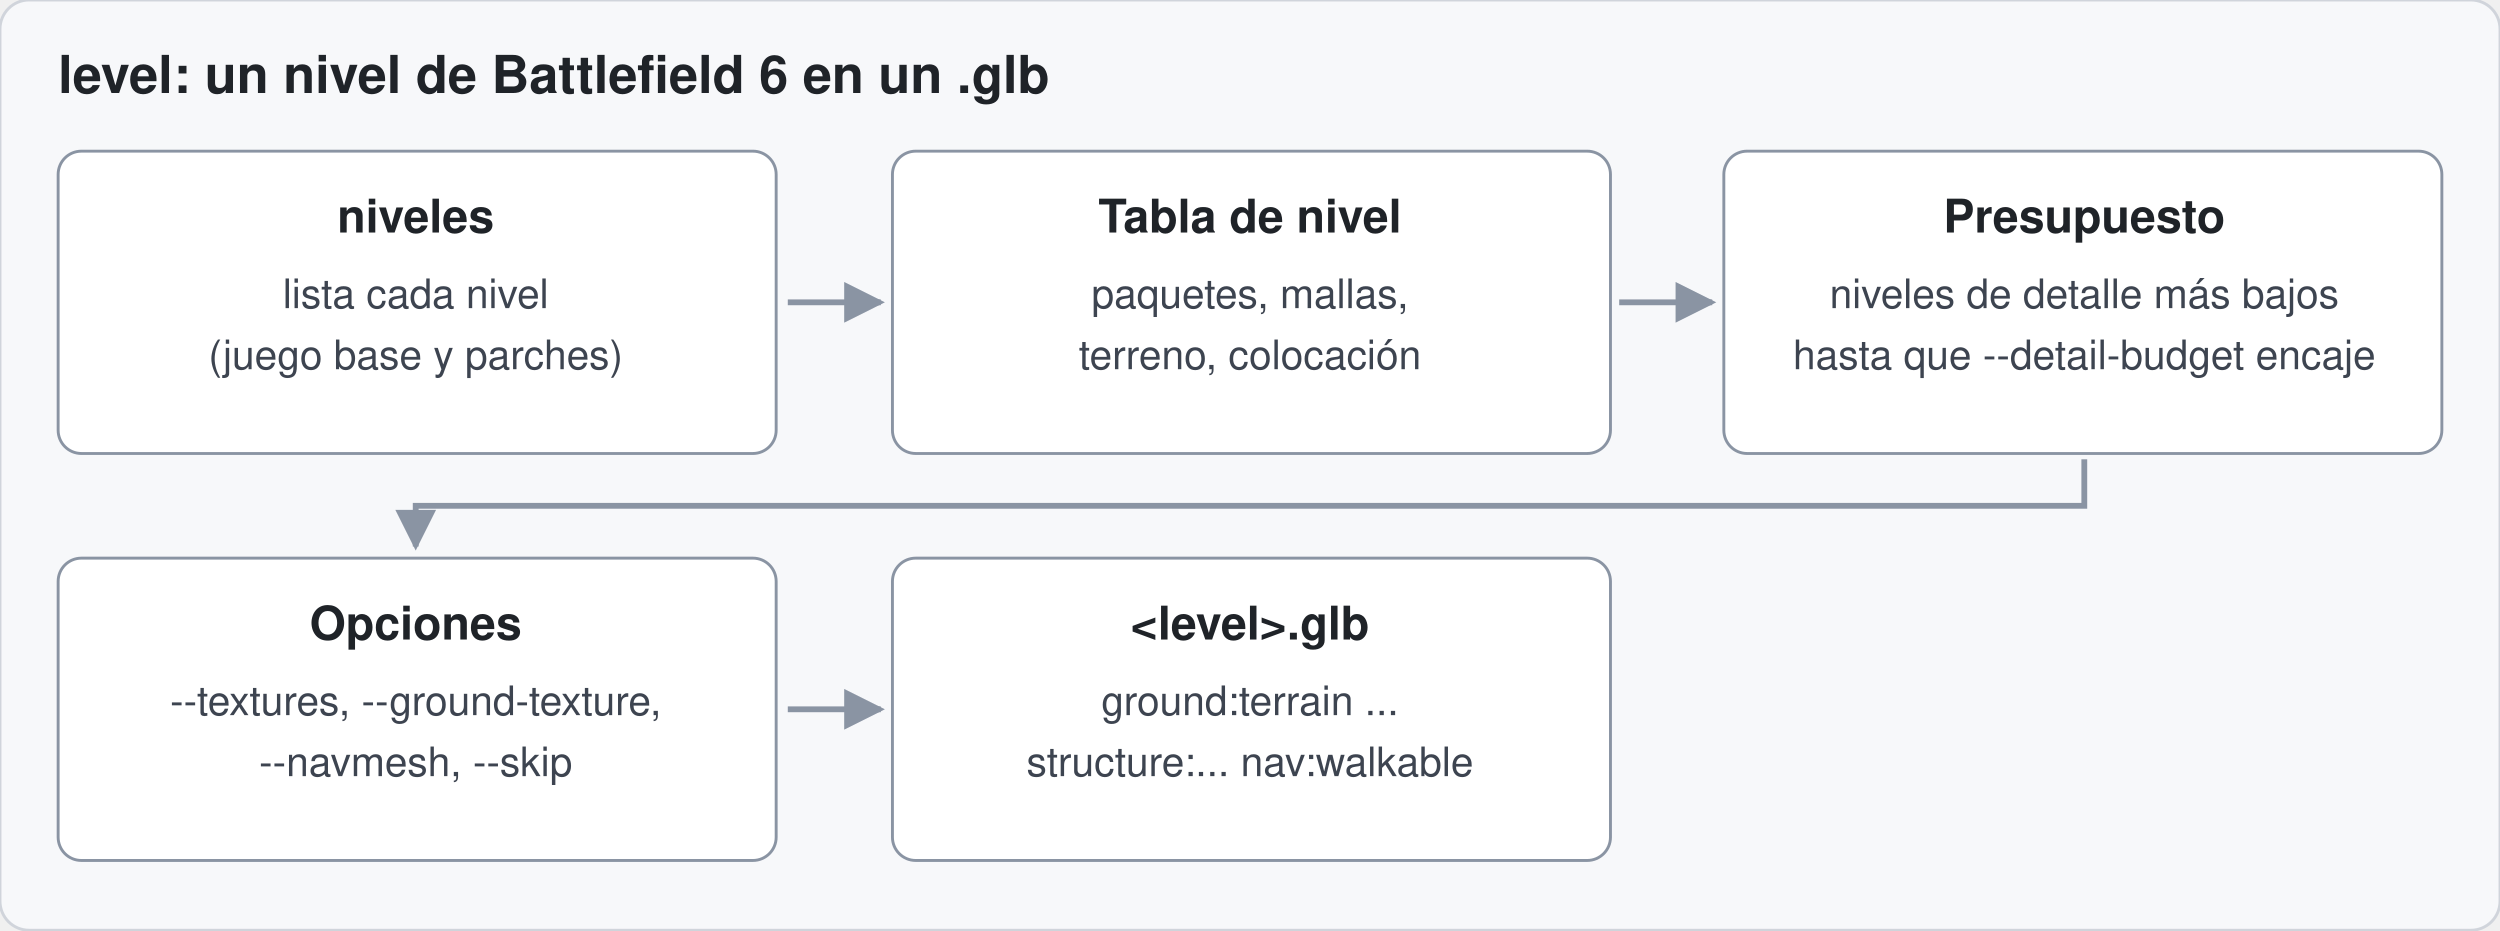
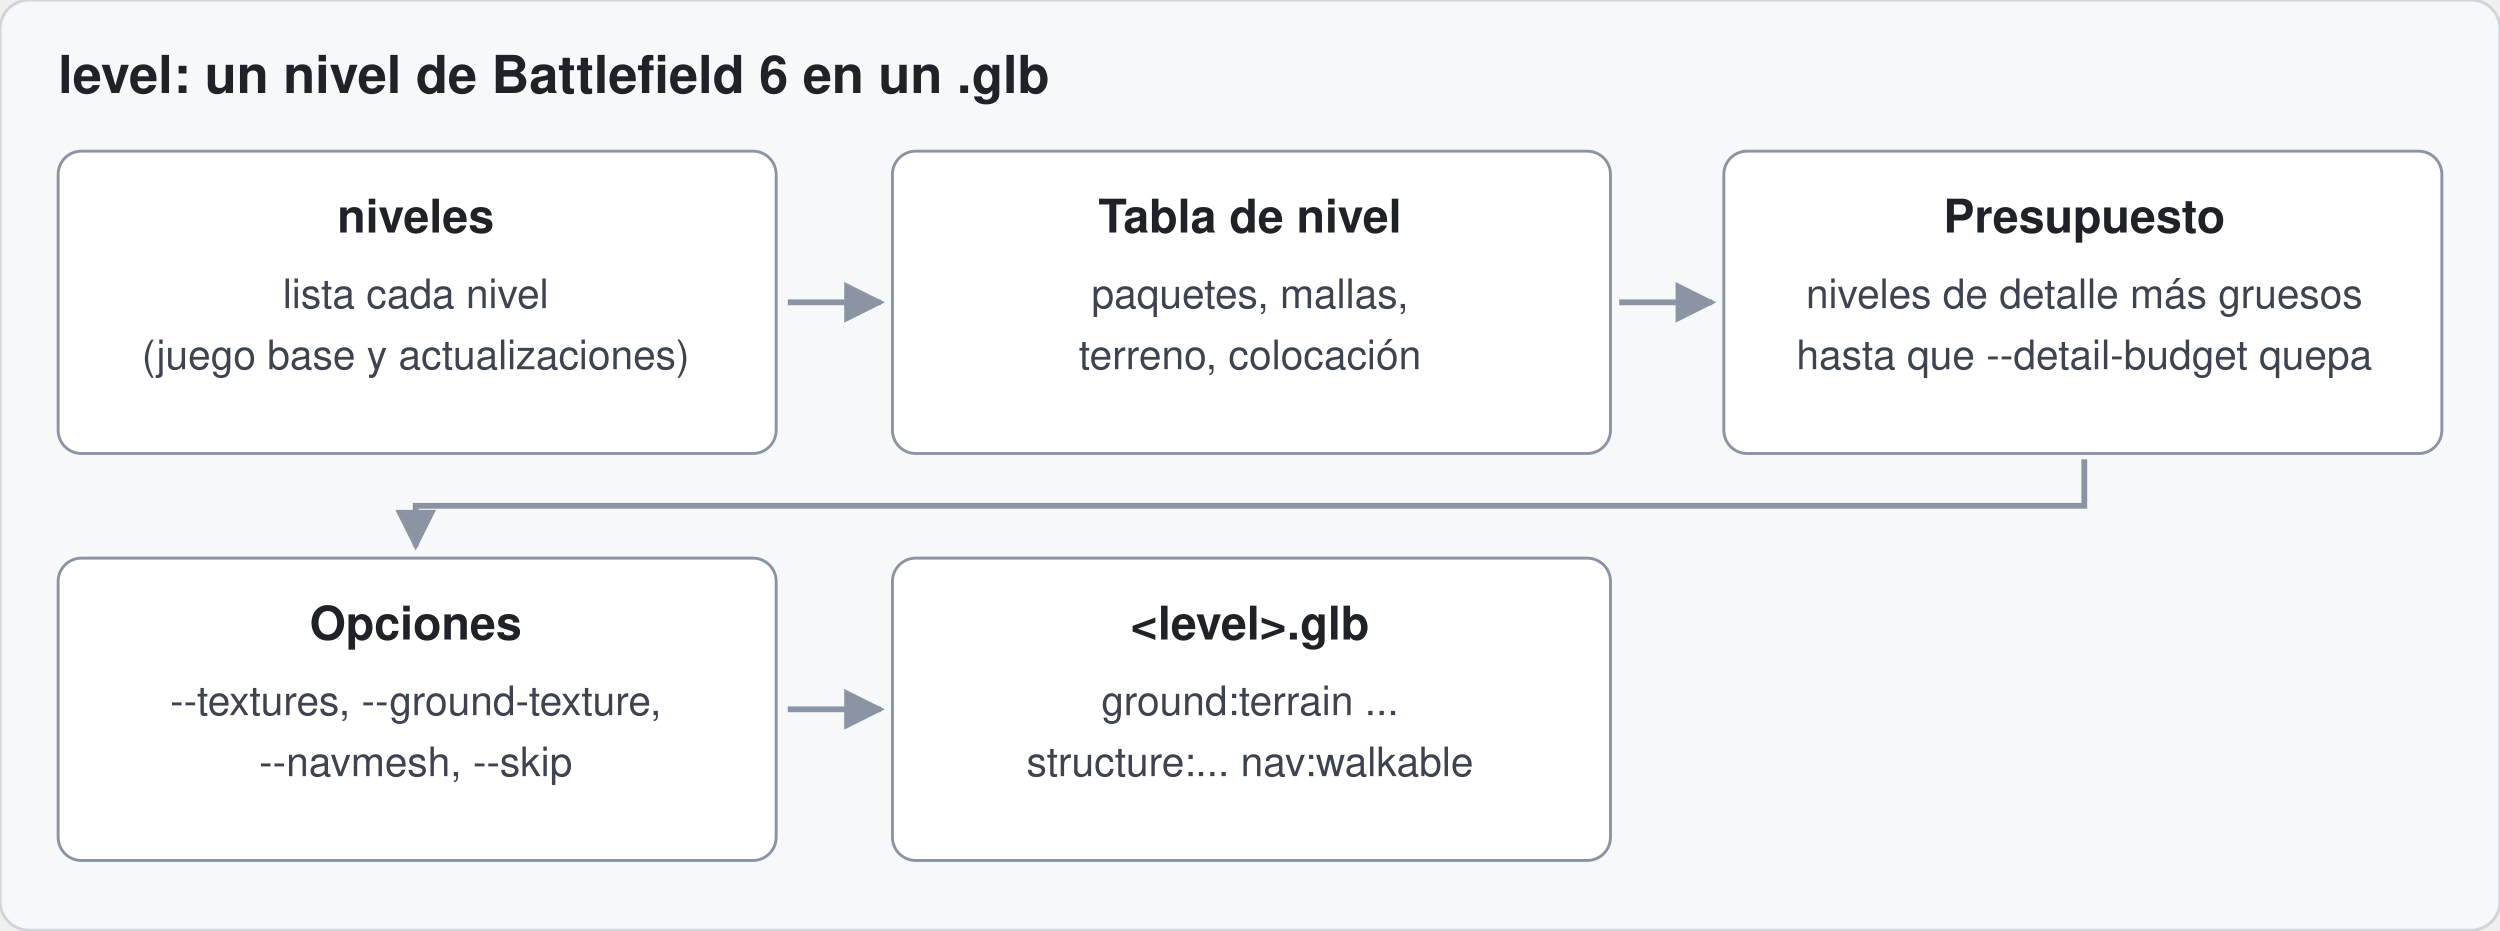
<svg xmlns="http://www.w3.org/2000/svg" width="860" height="320" viewBox="0 0 860 320" role="img" aria-label="level: a Battlefield 6 level into one .glb">
  <rect width="860" height="320" rx="10" fill="#f7f8fa" stroke="#d0d4db" />
  <defs>
    <marker id="a" viewBox="0 0 10 10" refX="9" refY="5" markerWidth="7" markerHeight="7" orient="auto-start-reverse">
      <path d="M0,0 L10,5 L0,10 z" fill="#8a94a3" />
    </marker>
  </defs>
  <text x="20" y="32" font-family="Segoe UI,Helvetica,Arial,sans-serif" font-size="18" font-weight="600" fill="#1f2328" text-anchor="start">level: un nivel de Battlefield 6 en un .glb</text>
  <rect x="20" y="52" width="247" height="104" rx="8" fill="#ffffff" stroke="#8a94a3" />
  <text x="143" y="80" font-family="Segoe UI,Helvetica,Arial,sans-serif" font-size="16" font-weight="600" fill="#1f2328" text-anchor="middle">niveles</text>
  <text x="143" y="106" font-family="Segoe UI,Helvetica,Arial,sans-serif" font-size="14" font-weight="400" fill="#3d4450" text-anchor="middle">lista cada nivel</text>
-   <text x="143" y="127" font-family="Segoe UI,Helvetica,Arial,sans-serif" font-size="14" font-weight="400" fill="#3d4450" text-anchor="middle">(juego base y parches)</text>
+   <text x="143" y="127" font-family="Segoe UI,Helvetica,Arial,sans-serif" font-size="14" font-weight="400" fill="#3d4450" text-anchor="middle">(juego base y actualizaciones)</text>
  <rect x="307" y="52" width="247" height="104" rx="8" fill="#ffffff" stroke="#8a94a3" />
  <text x="430" y="80" font-family="Segoe UI,Helvetica,Arial,sans-serif" font-size="16" font-weight="600" fill="#1f2328" text-anchor="middle">Tabla de nivel</text>
  <text x="430" y="106" font-family="Segoe UI,Helvetica,Arial,sans-serif" font-size="14" font-weight="400" fill="#3d4450" text-anchor="middle">paquetes, mallas,</text>
  <text x="430" y="127" font-family="Segoe UI,Helvetica,Arial,sans-serif" font-size="14" font-weight="400" fill="#3d4450" text-anchor="middle">terreno, colocación</text>
  <rect x="593" y="52" width="247" height="104" rx="8" fill="#ffffff" stroke="#8a94a3" />
  <text x="717" y="80" font-family="Segoe UI,Helvetica,Arial,sans-serif" font-size="16" font-weight="600" fill="#1f2328" text-anchor="middle">Presupuesto</text>
-   <text x="717" y="106" font-family="Segoe UI,Helvetica,Arial,sans-serif" font-size="14" font-weight="400" fill="#3d4450" text-anchor="middle">niveles de detalle más bajos</text>
-   <text x="717" y="127" font-family="Segoe UI,Helvetica,Arial,sans-serif" font-size="14" font-weight="400" fill="#3d4450" text-anchor="middle">hasta que --detail-budget encaje</text>
+   <text x="717" y="106" font-family="Segoe UI,Helvetica,Arial,sans-serif" font-size="14" font-weight="400" fill="#3d4450" text-anchor="middle">niveles de detalle más gruesos</text>
+   <text x="717" y="127" font-family="Segoe UI,Helvetica,Arial,sans-serif" font-size="14" font-weight="400" fill="#3d4450" text-anchor="middle">hasta que --detail-budget quepa</text>
  <rect x="20" y="192" width="247" height="104" rx="8" fill="#ffffff" stroke="#8a94a3" />
  <text x="143" y="220" font-family="Segoe UI,Helvetica,Arial,sans-serif" font-size="16" font-weight="600" fill="#1f2328" text-anchor="middle">Opciones</text>
  <text x="143" y="246" font-family="Segoe UI,Helvetica,Arial,sans-serif" font-size="14" font-weight="400" fill="#3d4450" text-anchor="middle">--textures, --ground-texture,</text>
  <text x="143" y="267" font-family="Segoe UI,Helvetica,Arial,sans-serif" font-size="14" font-weight="400" fill="#3d4450" text-anchor="middle">--navmesh, --skip</text>
  <rect x="307" y="192" width="247" height="104" rx="8" fill="#ffffff" stroke="#8a94a3" />
  <text x="430" y="220" font-family="Segoe UI,Helvetica,Arial,sans-serif" font-size="16" font-weight="600" fill="#1f2328" text-anchor="middle">&lt;level&gt;.glb</text>
  <text x="430" y="246" font-family="Segoe UI,Helvetica,Arial,sans-serif" font-size="14" font-weight="400" fill="#3d4450" text-anchor="middle">ground:terrain ...</text>
  <text x="430" y="267" font-family="Segoe UI,Helvetica,Arial,sans-serif" font-size="14" font-weight="400" fill="#3d4450" text-anchor="middle">structure:... nav:walkable</text>
  <line x1="271" y1="104.0" x2="303" y2="104.0" stroke="#8a94a3" stroke-width="2" marker-end="url(#a)" />
  <line x1="557" y1="104.0" x2="589" y2="104.0" stroke="#8a94a3" stroke-width="2" marker-end="url(#a)" />
  <path d="M717,158 V174 H143 V188" fill="none" stroke="#8a94a3" stroke-width="2" marker-end="url(#a)" />
  <line x1="271" y1="244.0" x2="303" y2="244.0" stroke="#8a94a3" stroke-width="2" marker-end="url(#a)" />
</svg>
